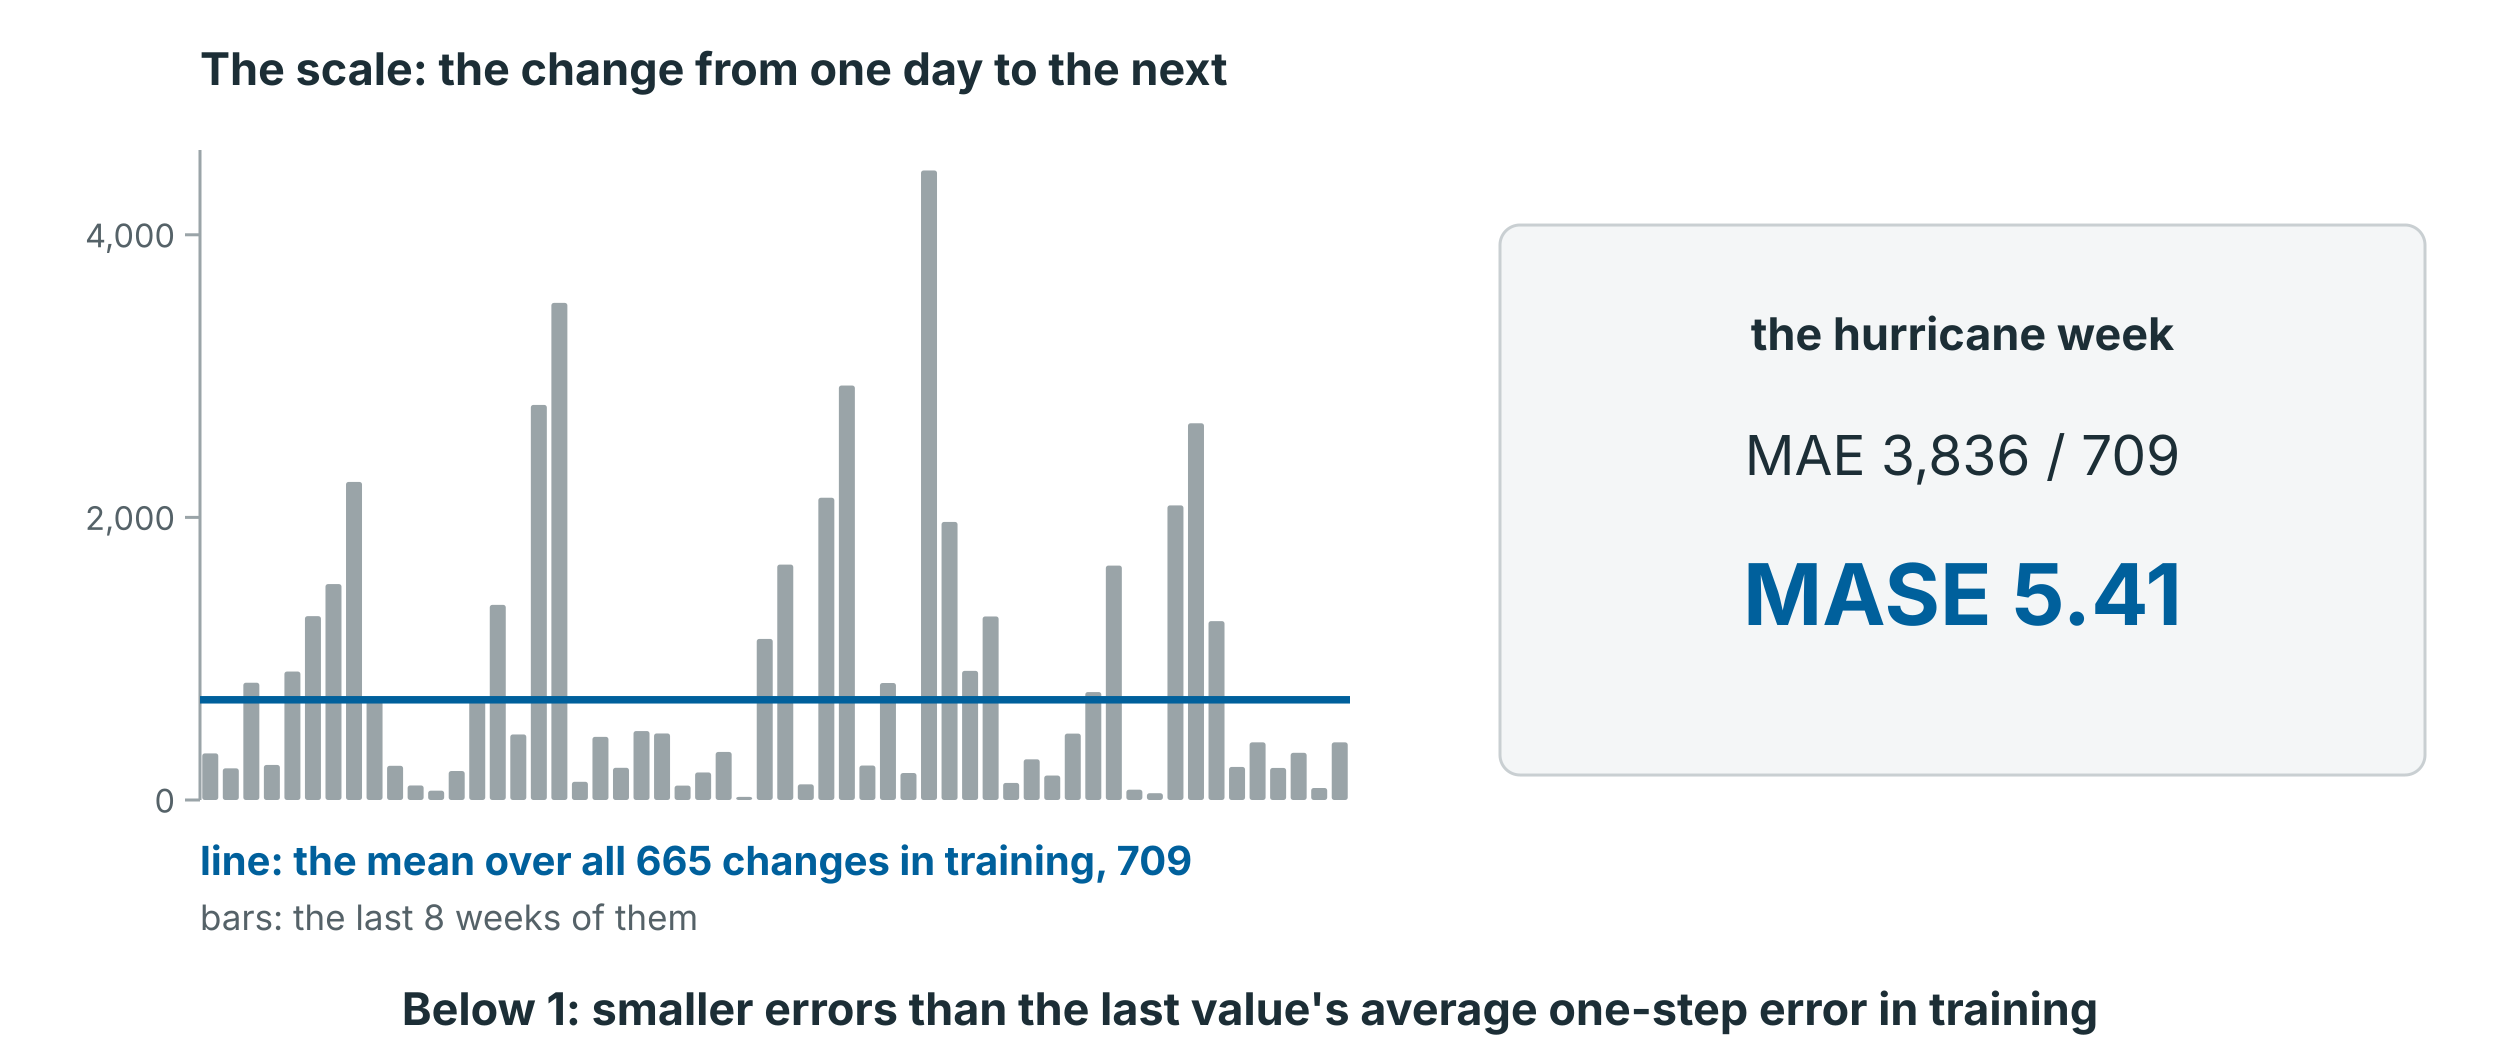
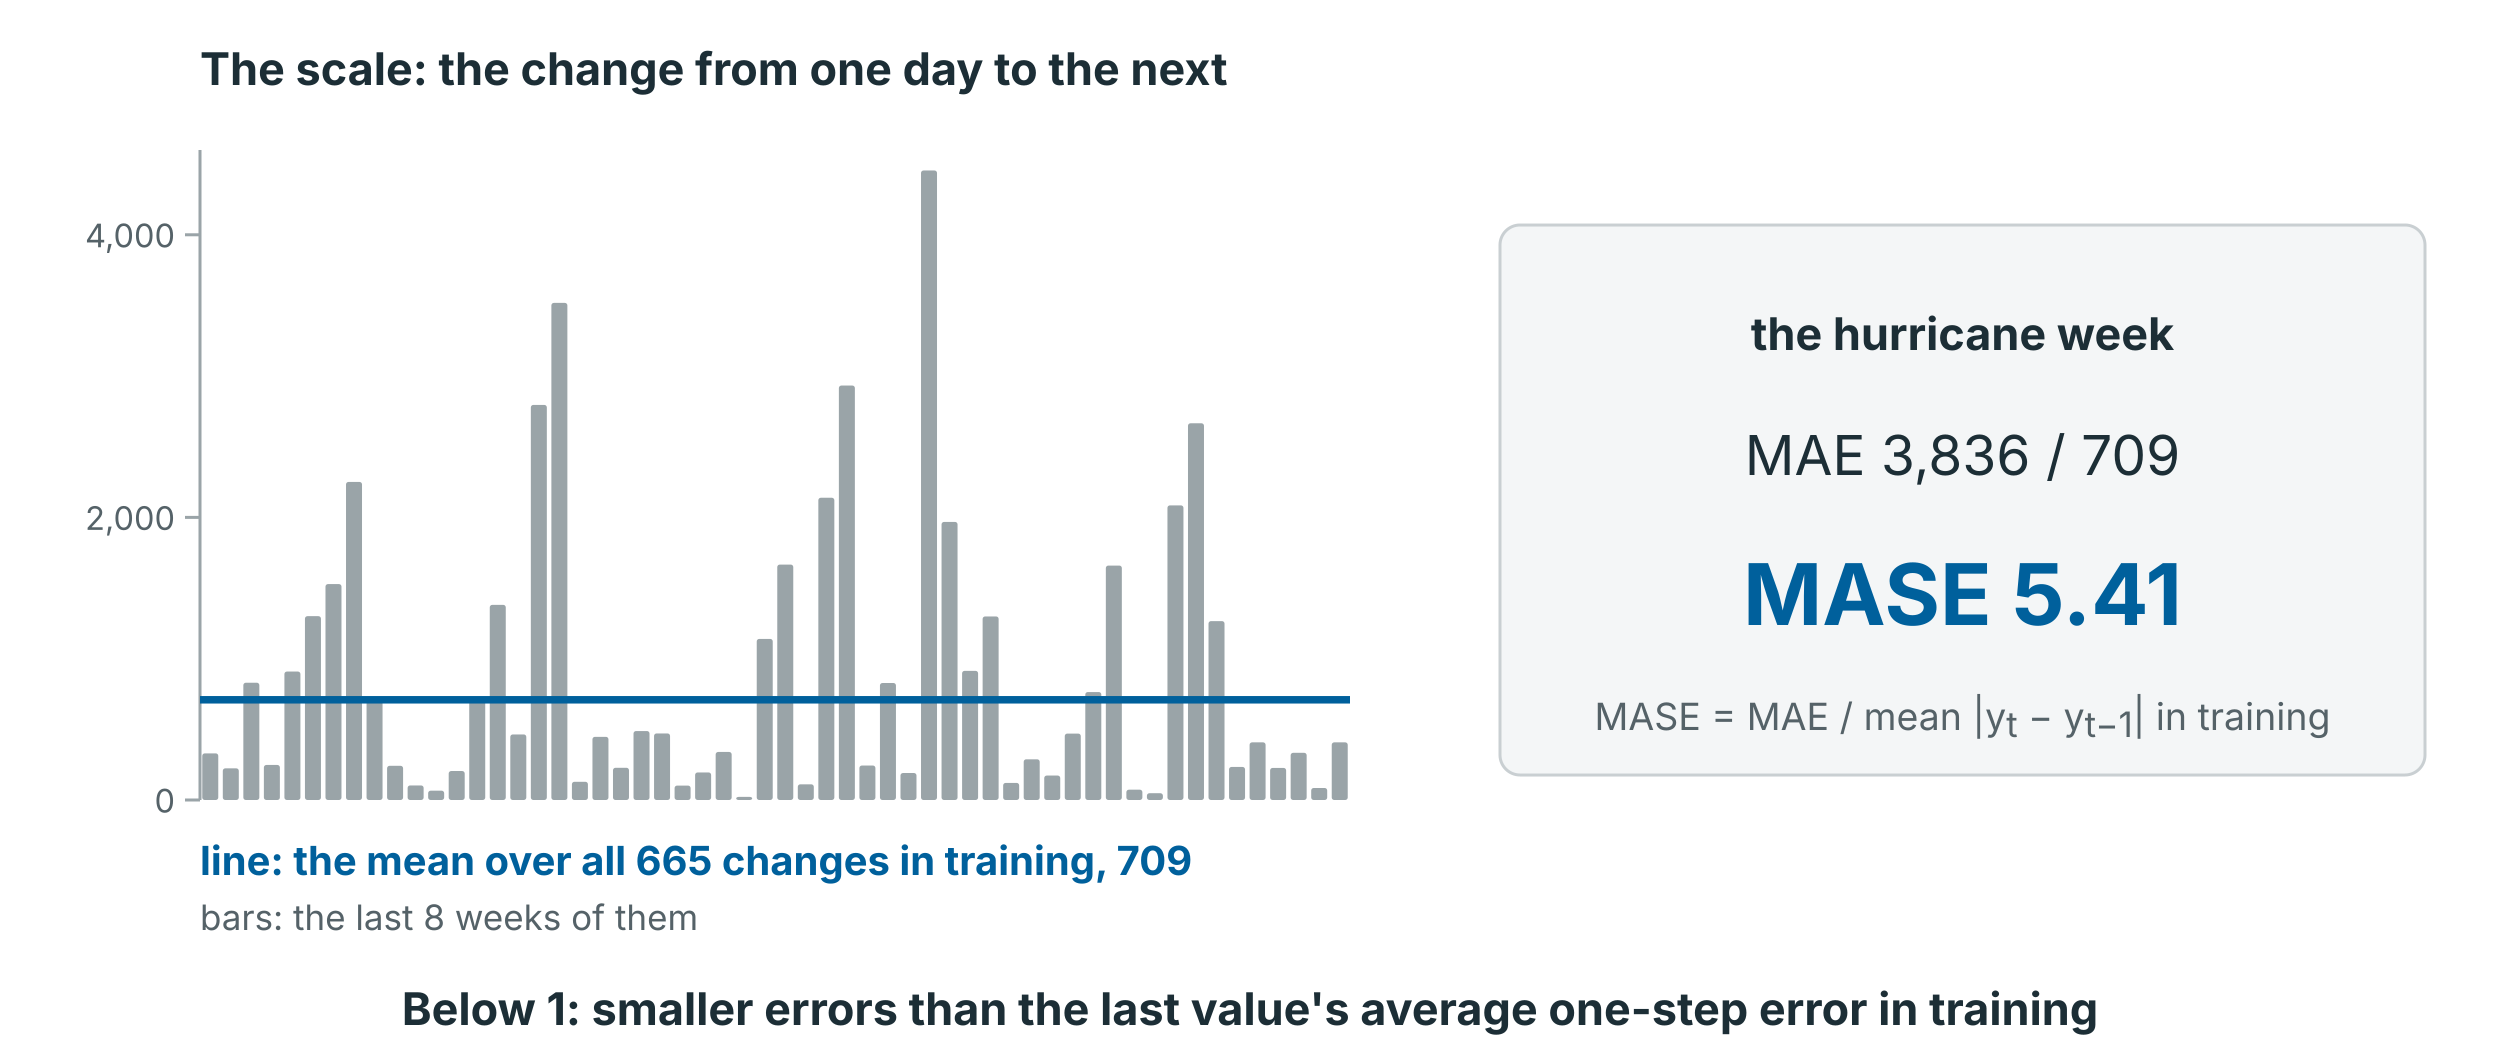
<svg xmlns="http://www.w3.org/2000/svg" viewBox="0 0 1000 420" font-family="Inter, Arimo, Helvetica, sans-serif">
  <defs>
    <marker id="ah" viewBox="0 0 10 10" refX="9" refY="5" markerWidth="7" markerHeight="7" orient="auto-start-reverse">
      <path d="M0,0 L10,5 L0,10 z" fill="#1c2e36" />
    </marker>
    <marker id="ahA" viewBox="0 0 10 10" refX="9" refY="5" markerWidth="7" markerHeight="7" orient="auto-start-reverse">
      <path class="accent-fill" d="M0,0 L10,5 L0,10 z" fill="#00609c" />
    </marker>
  </defs>
  <g data-step="1">
    <text x="80" y="34" font-size="18" font-weight="bold" text-anchor="start" fill="#1c2e36">The scale: the change from one day to the next</text>
    <line x1="80" y1="60" x2="80" y2="320" stroke="#9aa4a8" stroke-width="1.2" />
    <line x1="74" y1="320.0" x2="80" y2="320.0" stroke="#9aa4a8" stroke-width="1.2" />
    <text x="70" y="325.0" font-size="13" font-weight="normal" text-anchor="end" fill="#556268">0</text>
    <line x1="74" y1="206.957" x2="80" y2="206.957" stroke="#9aa4a8" stroke-width="1.2" />
    <text x="70" y="211.957" font-size="13" font-weight="normal" text-anchor="end" fill="#556268">2,000</text>
    <line x1="74" y1="93.913" x2="80" y2="93.913" stroke="#9aa4a8" stroke-width="1.2" />
    <text x="70" y="98.913" font-size="13" font-weight="normal" text-anchor="end" fill="#556268">4,000</text>
    <rect x="80.907" y="301.348" width="6.4" height="18.652" rx="1" fill="#9aa4a8" />
    <rect x="89.121" y="307.339" width="6.4" height="12.661" rx="1" fill="#9aa4a8" />
    <rect x="97.336" y="273.087" width="6.4" height="46.913" rx="1" fill="#9aa4a8" />
    <rect x="105.55" y="305.983" width="6.4" height="14.017" rx="1" fill="#9aa4a8" />
    <rect x="113.764" y="268.622" width="6.4" height="51.378" rx="1" fill="#9aa4a8" />
    <rect x="121.979" y="246.465" width="6.4" height="73.535" rx="1" fill="#9aa4a8" />
    <rect x="130.193" y="233.635" width="6.4" height="86.365" rx="1" fill="#9aa4a8" />
    <rect x="138.407" y="192.77" width="6.4" height="127.23" rx="1" fill="#9aa4a8" />
    <rect x="146.621" y="280.322" width="6.4" height="39.678" rx="1" fill="#9aa4a8" />
    <rect x="154.836" y="306.322" width="6.4" height="13.678" rx="1" fill="#9aa4a8" />
    <rect x="163.05" y="314.178" width="6.4" height="5.822" rx="1" fill="#9aa4a8" />
    <rect x="171.264" y="316.27" width="6.4" height="3.73" rx="1" fill="#9aa4a8" />
    <rect x="179.479" y="308.413" width="6.4" height="11.587" rx="1" fill="#9aa4a8" />
    <rect x="187.693" y="280.152" width="6.4" height="39.848" rx="1" fill="#9aa4a8" />
    <rect x="195.907" y="241.943" width="6.4" height="78.057" rx="1" fill="#9aa4a8" />
    <rect x="204.121" y="293.774" width="6.4" height="26.226" rx="1" fill="#9aa4a8" />
    <rect x="212.336" y="161.965" width="6.4" height="158.035" rx="1" fill="#9aa4a8" />
    <rect x="220.55" y="121.157" width="6.4" height="198.843" rx="1" fill="#9aa4a8" />
    <rect x="228.764" y="312.709" width="6.4" height="7.291" rx="1" fill="#9aa4a8" />
    <rect x="236.979" y="294.735" width="6.4" height="25.265" rx="1" fill="#9aa4a8" />
    <rect x="245.193" y="307.113" width="6.4" height="12.887" rx="1" fill="#9aa4a8" />
    <rect x="253.407" y="292.417" width="6.4" height="27.583" rx="1" fill="#9aa4a8" />
    <rect x="261.621" y="293.378" width="6.4" height="26.622" rx="1" fill="#9aa4a8" />
    <rect x="269.836" y="314.235" width="6.4" height="5.765" rx="1" fill="#9aa4a8" />
    <rect x="278.05" y="308.978" width="6.4" height="11.022" rx="1" fill="#9aa4a8" />
    <rect x="286.264" y="300.783" width="6.4" height="19.217" rx="1" fill="#9aa4a8" />
    <rect x="294.479" y="318.757" width="6.4" height="1.243" rx="1" fill="#9aa4a8" />
    <rect x="302.693" y="255.565" width="6.4" height="64.435" rx="1" fill="#9aa4a8" />
    <rect x="310.907" y="225.835" width="6.4" height="94.165" rx="1" fill="#9aa4a8" />
    <rect x="319.121" y="313.726" width="6.4" height="6.274" rx="1" fill="#9aa4a8" />
    <rect x="327.336" y="199.1" width="6.4" height="120.9" rx="1" fill="#9aa4a8" />
    <rect x="335.55" y="154.222" width="6.4" height="165.778" rx="1" fill="#9aa4a8" />
    <rect x="343.764" y="306.209" width="6.4" height="13.791" rx="1" fill="#9aa4a8" />
    <rect x="351.979" y="273.2" width="6.4" height="46.8" rx="1" fill="#9aa4a8" />
    <rect x="360.193" y="309.204" width="6.4" height="10.796" rx="1" fill="#9aa4a8" />
    <rect x="368.407" y="68.196" width="6.4" height="251.804" rx="1" fill="#9aa4a8" />
    <rect x="376.621" y="208.765" width="6.4" height="111.235" rx="1" fill="#9aa4a8" />
    <rect x="384.836" y="268.339" width="6.4" height="51.661" rx="1" fill="#9aa4a8" />
    <rect x="393.05" y="246.578" width="6.4" height="73.422" rx="1" fill="#9aa4a8" />
    <rect x="401.264" y="313.161" width="6.4" height="6.839" rx="1" fill="#9aa4a8" />
    <rect x="409.479" y="303.722" width="6.4" height="16.278" rx="1" fill="#9aa4a8" />
    <rect x="417.693" y="310.222" width="6.4" height="9.778" rx="1" fill="#9aa4a8" />
    <rect x="425.907" y="293.435" width="6.4" height="26.565" rx="1" fill="#9aa4a8" />
    <rect x="434.121" y="276.817" width="6.4" height="43.183" rx="1" fill="#9aa4a8" />
    <rect x="442.336" y="226.23" width="6.4" height="93.77" rx="1" fill="#9aa4a8" />
    <rect x="450.55" y="315.874" width="6.4" height="4.126" rx="1" fill="#9aa4a8" />
    <rect x="458.764" y="317.287" width="6.4" height="2.713" rx="1" fill="#9aa4a8" />
    <rect x="466.979" y="202.152" width="6.4" height="117.848" rx="1" fill="#9aa4a8" />
    <rect x="475.193" y="169.313" width="6.4" height="150.687" rx="1" fill="#9aa4a8" />
    <rect x="483.407" y="248.443" width="6.4" height="71.557" rx="1" fill="#9aa4a8" />
    <rect x="491.621" y="306.774" width="6.4" height="13.226" rx="1" fill="#9aa4a8" />
    <rect x="499.836" y="296.939" width="6.4" height="23.061" rx="1" fill="#9aa4a8" />
    <rect x="508.05" y="307.17" width="6.4" height="12.83" rx="1" fill="#9aa4a8" />
    <rect x="516.264" y="301.122" width="6.4" height="18.878" rx="1" fill="#9aa4a8" />
    <rect x="524.479" y="315.196" width="6.4" height="4.804" rx="1" fill="#9aa4a8" />
    <rect x="532.693" y="296.939" width="6.4" height="23.061" rx="1" fill="#9aa4a8" />
    <line class="accent-stroke" x1="80" y1="279.915" x2="540" y2="279.915" stroke="#00609c" stroke-width="3" />
    <text class="accent-fill" x="80" y="350" font-size="16" font-weight="bold" text-anchor="start" fill="#00609c">line: the mean over all 665 changes in training, 709</text>
    <text x="80" y="372" font-size="14" font-weight="normal" text-anchor="start" fill="#556268">bars: the last 8 weeks of them</text>
  </g>
  <g data-step="2">
    <rect x="600" y="90" width="370" height="220" rx="8" fill="#f4f6f7" stroke="#c9cfd2" stroke-width="1.2" />
    <text x="785" y="140" font-size="18" font-weight="bold" text-anchor="middle" fill="#1c2e36">the hurricane week</text>
    <text x="785" y="190" font-size="22" font-weight="normal" text-anchor="middle" fill="#1c2e36">MAE 3,836  /  709</text>
    <text class="accent-fill" x="785" y="250" font-size="34" font-weight="bold" text-anchor="middle" fill="#00609c">MASE 5.41</text>
+     <text x="785" y="292" font-size="15" font-weight="normal" text-anchor="middle" fill="#556268">MASE = MAE / mean |y<tspan baseline-shift="sub" font-size="14">t</tspan> − y<tspan baseline-shift="sub" font-size="14">t−1</tspan>| in training</text>
  </g>
  <g data-step="3">
    <text x="500" y="410" font-size="18" font-weight="bold" text-anchor="middle" fill="#1c2e36">Below 1: smaller errors than the last value's average one-step error in training</text>
  </g>
</svg>
